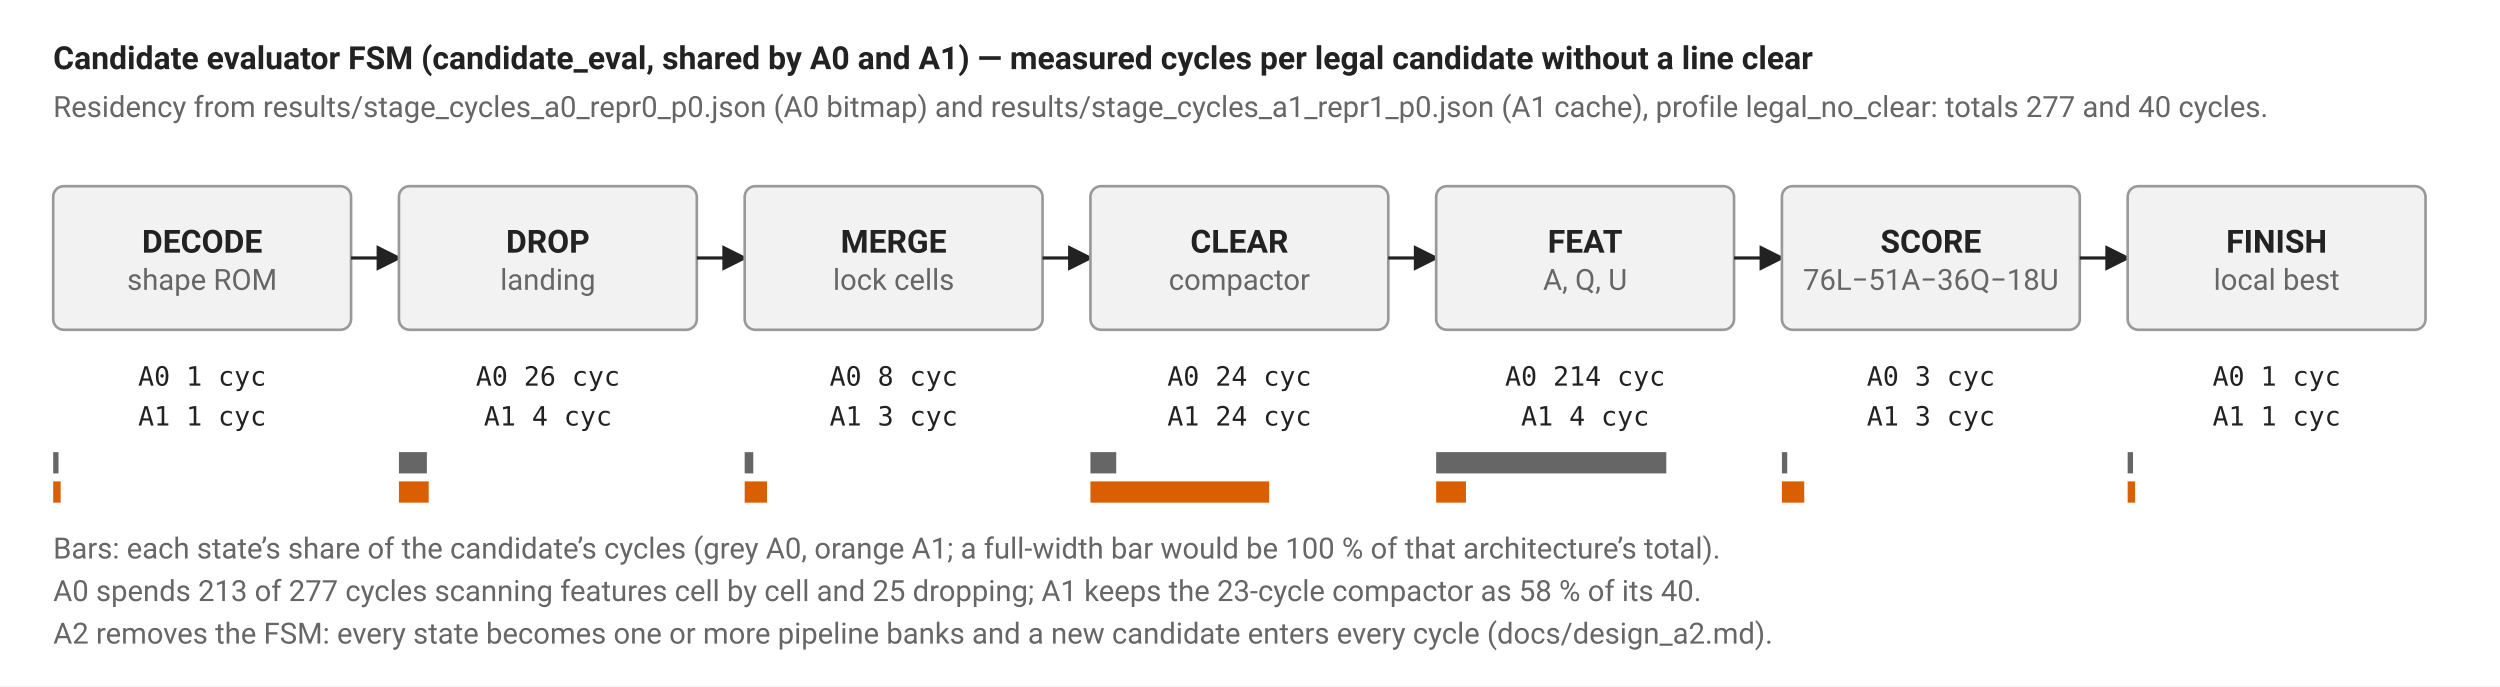
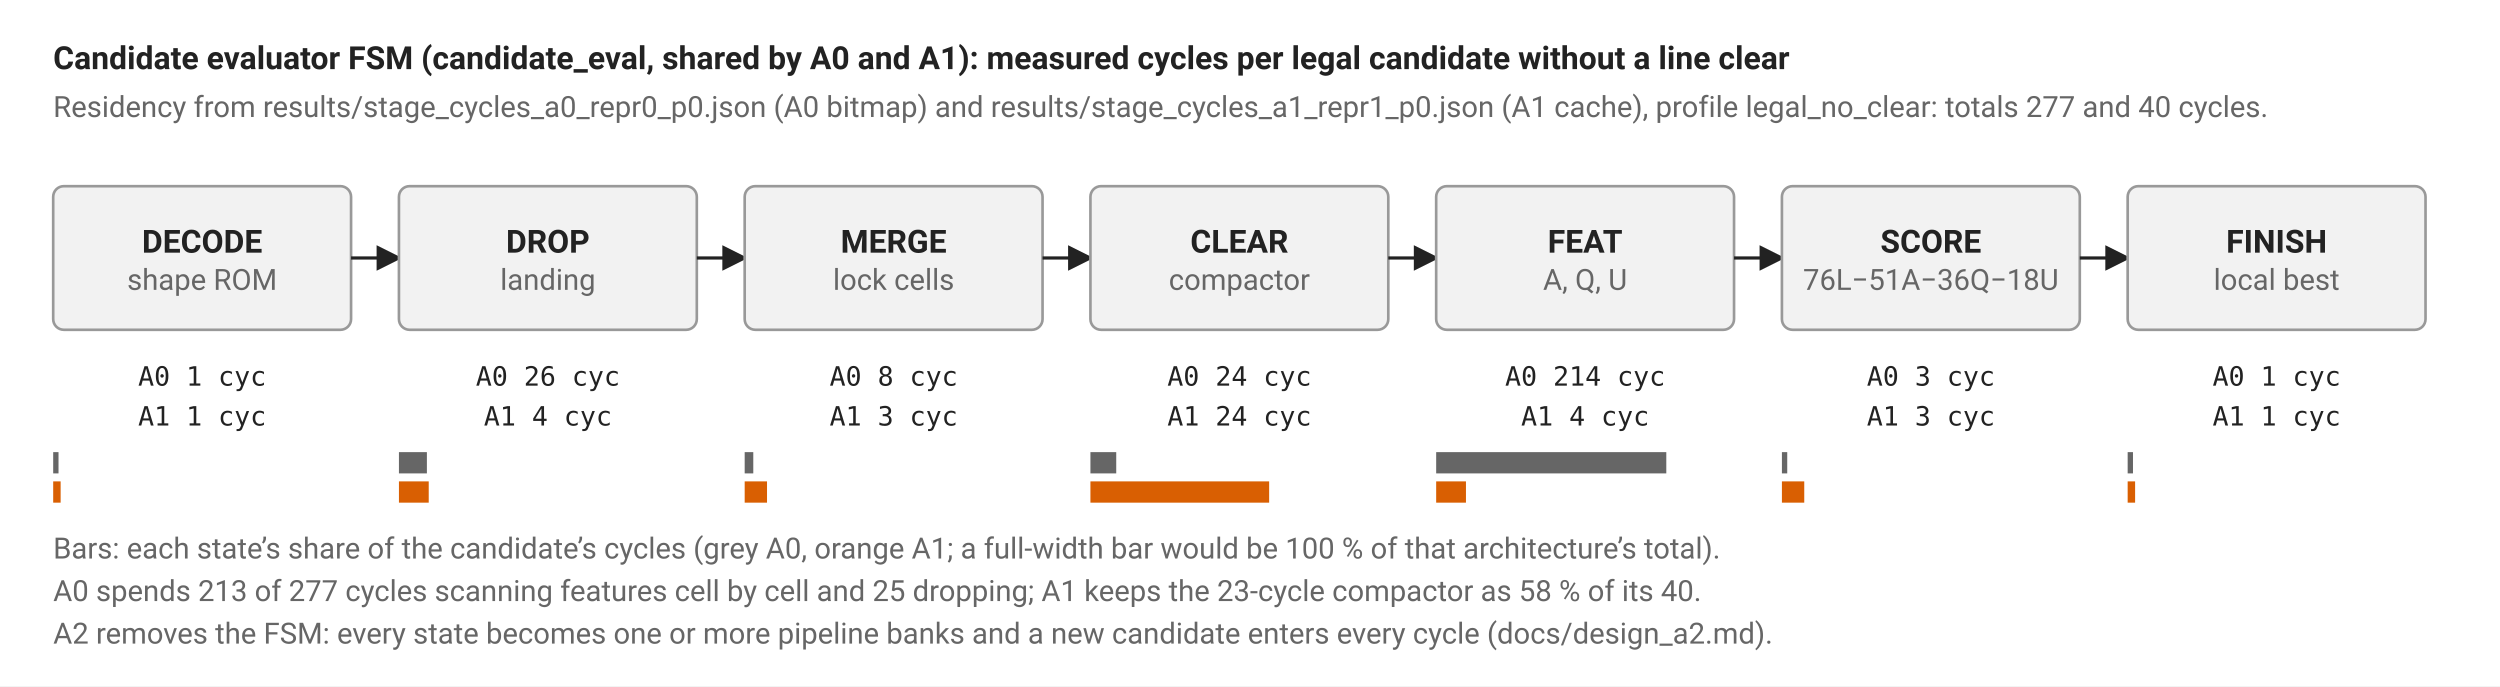
<svg xmlns="http://www.w3.org/2000/svg" width="940" height="258" viewBox="0 0 940 258" role="img" aria-labelledby="t">
  <style>text{font-family:system-ui,Segoe UI,Roboto,sans-serif;font-size:12px;fill:#222}.m{fill:#666;font-size:11px}.s{font-size:10px}.b{font-weight:bold}.mono{font-family:ui-monospace,Menlo,monospace}</style>
  <rect width="940" height="258" fill="white" />
  <defs>
    <marker id="a" markerWidth="8" markerHeight="8" refX="7" refY="4" orient="auto">
      <path d="M0,0 L8,4 L0,8 z" fill="#222" />
    </marker>
  </defs>
-   <text x="20" y="26" class="b">Candidate evaluator FSM (candidate_eval, shared by A0 and A1) — measured cycles per legal candidate without a line clear</text>
+   <text x="20" y="26" class="b">Candidate evaluator FSM (candidate_eval, shared by A0 and A1): measured cycles per legal candidate without a line clear</text>
  <text x="20" y="44" class="m">Residency from results/stage_cycles_a0_repr0_p0.json (A0 bitmap) and results/stage_cycles_a1_repr1_p0.json (A1 cache), profile legal_no_clear: totals 277 and 40 cycles.</text>
  <rect x="20" y="70" width="112" height="54" rx="4" fill="#f2f2f2" stroke="#999" />
  <text x="76.0" y="95.0" text-anchor="middle" class="b ">DECODE</text>
  <text x="76.0" y="109.0" text-anchor="middle" class="m">shape ROM</text>
  <text x="76.0" y="145" text-anchor="middle" class="mono s">A0 1 cyc</text>
  <text x="76.0" y="160" text-anchor="middle" class="mono s">A1 1 cyc</text>
  <rect x="20" y="170" width="2" height="8" fill="#666" />
  <rect x="20" y="181" width="2.8" height="8" fill="#d95f02" />
  <line x1="132" y1="97" x2="150" y2="97" stroke="#222" stroke-width="1.2" marker-end="url(#a)" />
  <rect x="150" y="70" width="112" height="54" rx="4" fill="#f2f2f2" stroke="#999" />
  <text x="206.0" y="95.0" text-anchor="middle" class="b ">DROP</text>
  <text x="206.0" y="109.0" text-anchor="middle" class="m">landing</text>
  <text x="206.0" y="145" text-anchor="middle" class="mono s">A0 26 cyc</text>
  <text x="206.0" y="160" text-anchor="middle" class="mono s">A1 4 cyc</text>
  <rect x="150" y="170" width="10.513" height="8" fill="#666" />
  <rect x="150" y="181" width="11.2" height="8" fill="#d95f02" />
  <line x1="262" y1="97" x2="280" y2="97" stroke="#222" stroke-width="1.2" marker-end="url(#a)" />
  <rect x="280" y="70" width="112" height="54" rx="4" fill="#f2f2f2" stroke="#999" />
  <text x="336.0" y="95.0" text-anchor="middle" class="b ">MERGE</text>
  <text x="336.0" y="109.0" text-anchor="middle" class="m">lock cells</text>
  <text x="336.0" y="145" text-anchor="middle" class="mono s">A0 8 cyc</text>
  <text x="336.0" y="160" text-anchor="middle" class="mono s">A1 3 cyc</text>
  <rect x="280" y="170" width="3.235" height="8" fill="#666" />
  <rect x="280" y="181" width="8.4" height="8" fill="#d95f02" />
  <line x1="392" y1="97" x2="410" y2="97" stroke="#222" stroke-width="1.2" marker-end="url(#a)" />
  <rect x="410" y="70" width="112" height="54" rx="4" fill="#f2f2f2" stroke="#999" />
  <text x="466.0" y="95.0" text-anchor="middle" class="b ">CLEAR</text>
  <text x="466.0" y="109.0" text-anchor="middle" class="m">compactor</text>
  <text x="466.0" y="145" text-anchor="middle" class="mono s">A0 24 cyc</text>
  <text x="466.0" y="160" text-anchor="middle" class="mono s">A1 24 cyc</text>
  <rect x="410" y="170" width="9.704" height="8" fill="#666" />
  <rect x="410" y="181" width="67.2" height="8" fill="#d95f02" />
  <line x1="522" y1="97" x2="540" y2="97" stroke="#222" stroke-width="1.2" marker-end="url(#a)" />
  <rect x="540" y="70" width="112" height="54" rx="4" fill="#f2f2f2" stroke="#999" />
  <text x="596.0" y="95.0" text-anchor="middle" class="b ">FEAT</text>
  <text x="596.0" y="109.0" text-anchor="middle" class="m">A, Q, U</text>
  <text x="596.0" y="145" text-anchor="middle" class="mono s">A0 214 cyc</text>
  <text x="596.0" y="160" text-anchor="middle" class="mono s">A1 4 cyc</text>
  <rect x="540" y="170" width="86.527" height="8" fill="#666" />
  <rect x="540" y="181" width="11.2" height="8" fill="#d95f02" />
  <line x1="652" y1="97" x2="670" y2="97" stroke="#222" stroke-width="1.2" marker-end="url(#a)" />
  <rect x="670" y="70" width="112" height="54" rx="4" fill="#f2f2f2" stroke="#999" />
  <text x="726.0" y="95.0" text-anchor="middle" class="b ">SCORE</text>
  <text x="726.0" y="109.0" text-anchor="middle" class="m">76L−51A−36Q−18U</text>
  <text x="726.0" y="145" text-anchor="middle" class="mono s">A0 3 cyc</text>
  <text x="726.0" y="160" text-anchor="middle" class="mono s">A1 3 cyc</text>
  <rect x="670" y="170" width="2" height="8" fill="#666" />
  <rect x="670" y="181" width="8.4" height="8" fill="#d95f02" />
  <line x1="782" y1="97" x2="800" y2="97" stroke="#222" stroke-width="1.2" marker-end="url(#a)" />
  <rect x="800" y="70" width="112" height="54" rx="4" fill="#f2f2f2" stroke="#999" />
  <text x="856.0" y="95.0" text-anchor="middle" class="b ">FINISH</text>
  <text x="856.0" y="109.0" text-anchor="middle" class="m">local best</text>
  <text x="856.0" y="145" text-anchor="middle" class="mono s">A0 1 cyc</text>
  <text x="856.0" y="160" text-anchor="middle" class="mono s">A1 1 cyc</text>
  <rect x="800" y="170" width="2" height="8" fill="#666" />
  <rect x="800" y="181" width="2.8" height="8" fill="#d95f02" />
  <text x="20" y="210" class="m">Bars: each state’s share of the candidate’s cycles (grey A0, orange A1; a full-width bar would be 100 % of that architecture’s total).</text>
  <text x="20" y="226" class="m">A0 spends 213 of 277 cycles scanning features cell by cell and 25 dropping; A1 keeps the 23-cycle compactor as 58 % of its 40.</text>
  <text x="20" y="242" class="m">A2 removes the FSM: every state becomes one or more pipeline banks and a new candidate enters every cycle (docs/design_a2.md).</text>
</svg>
